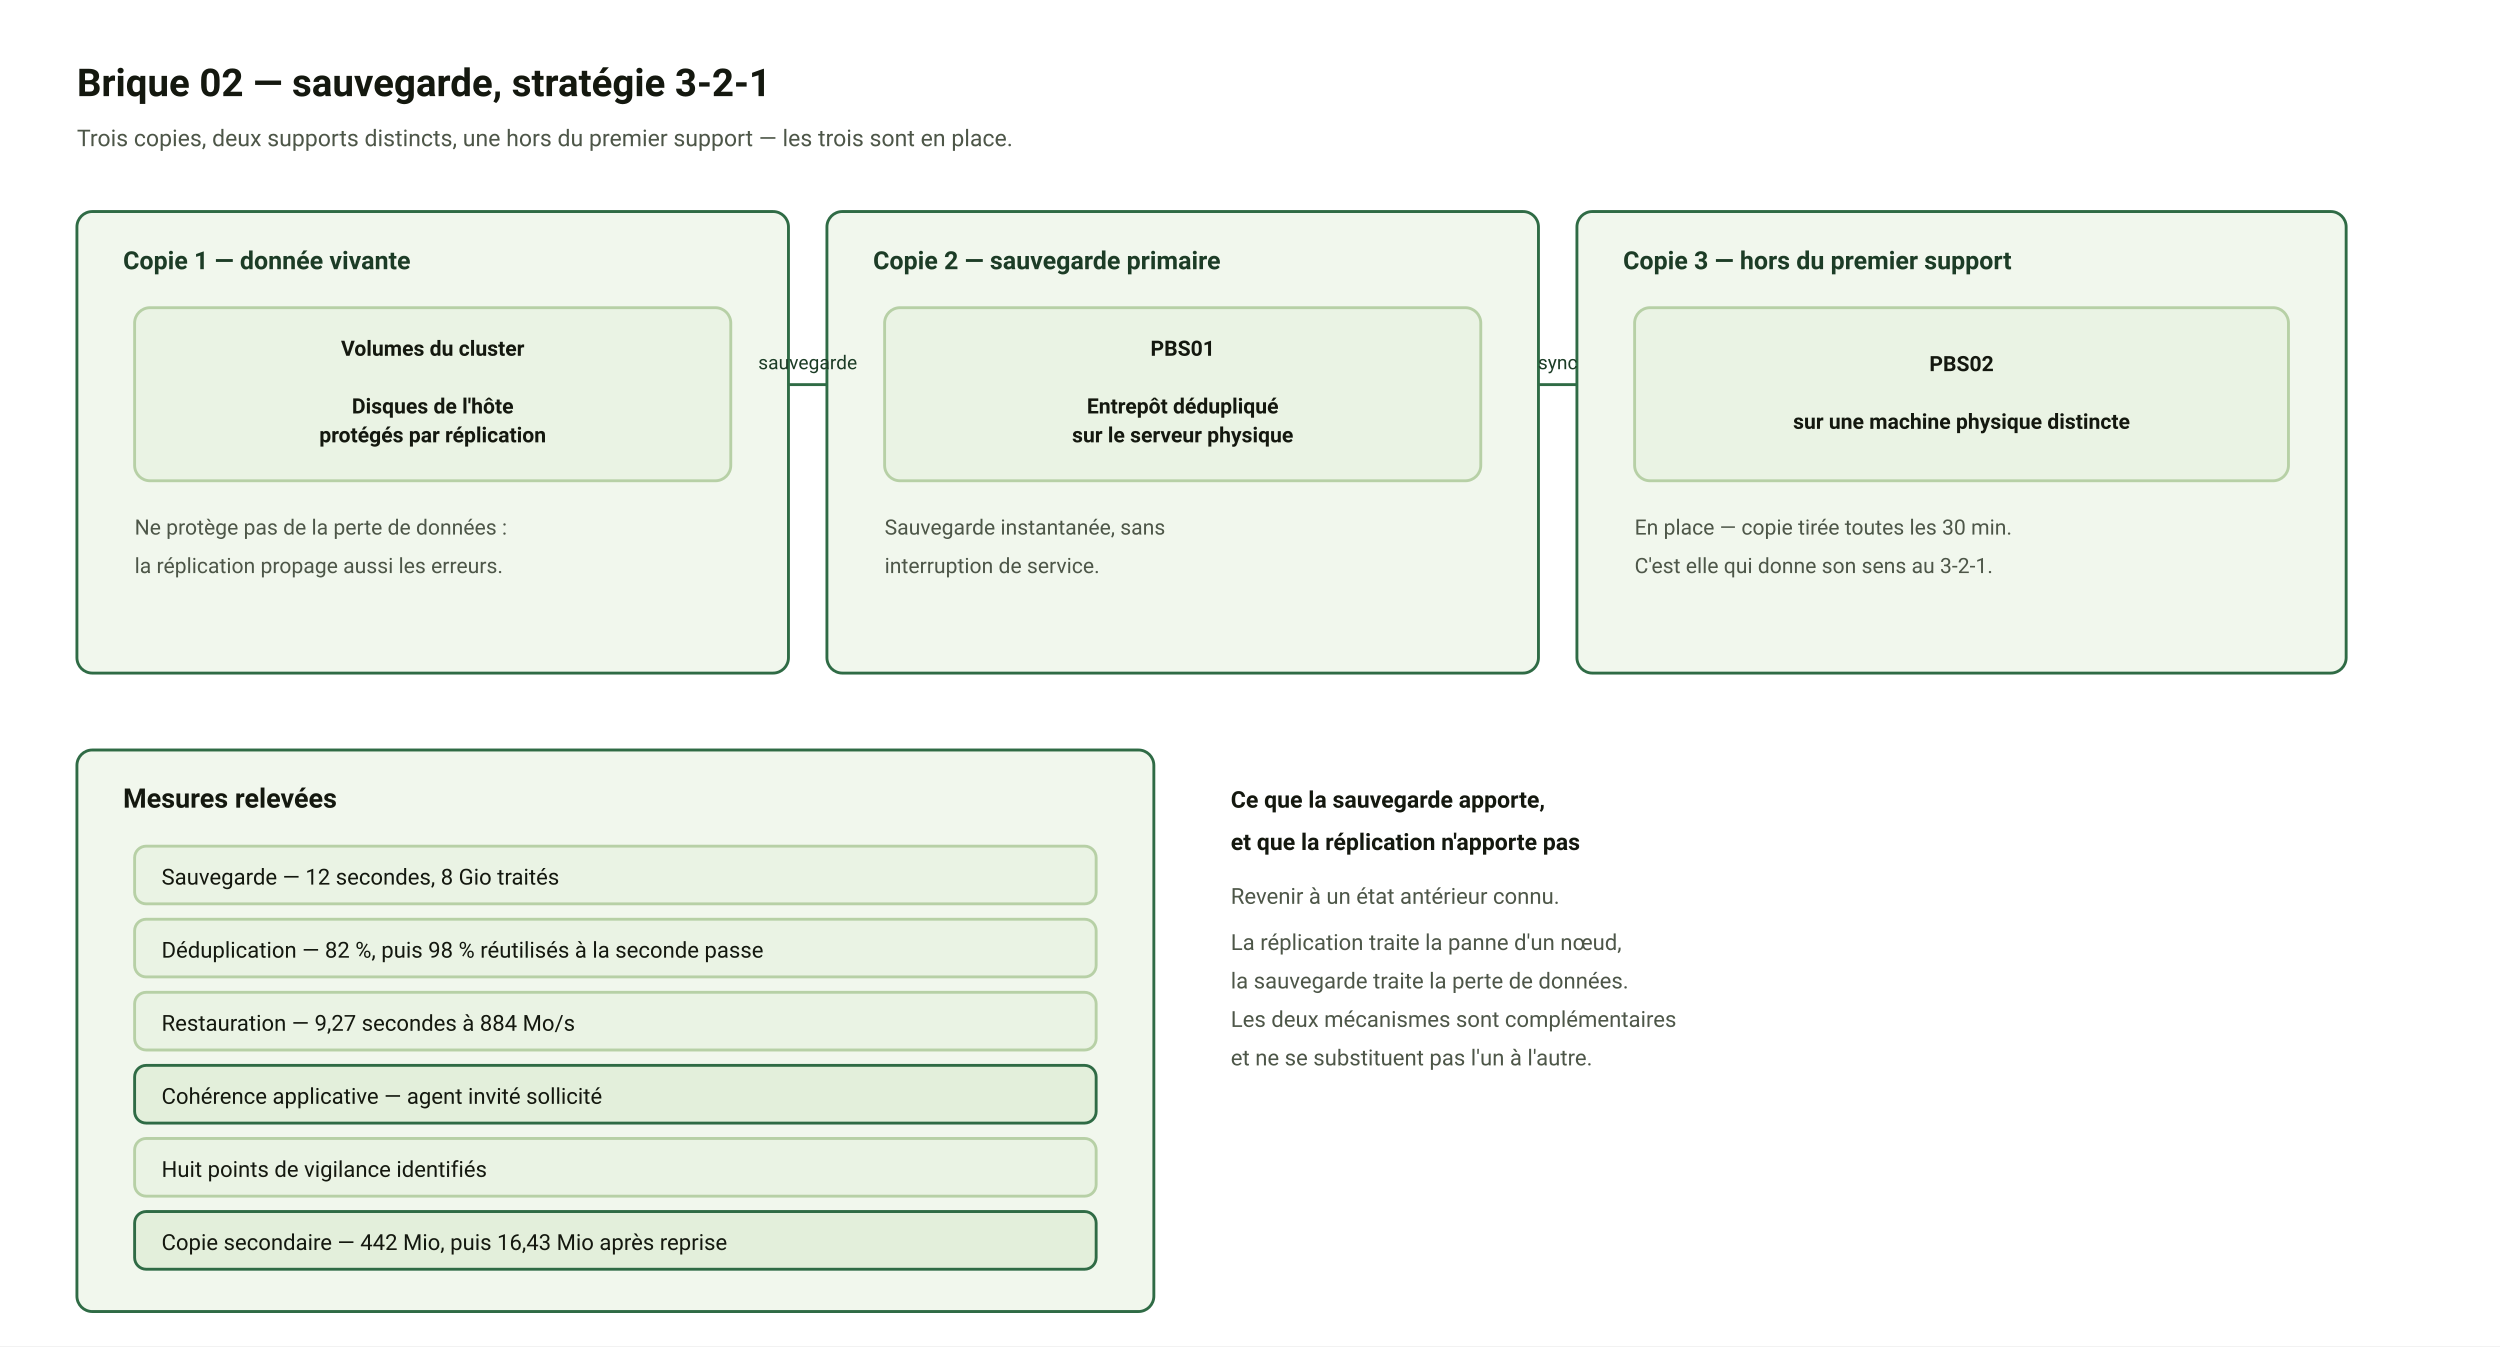
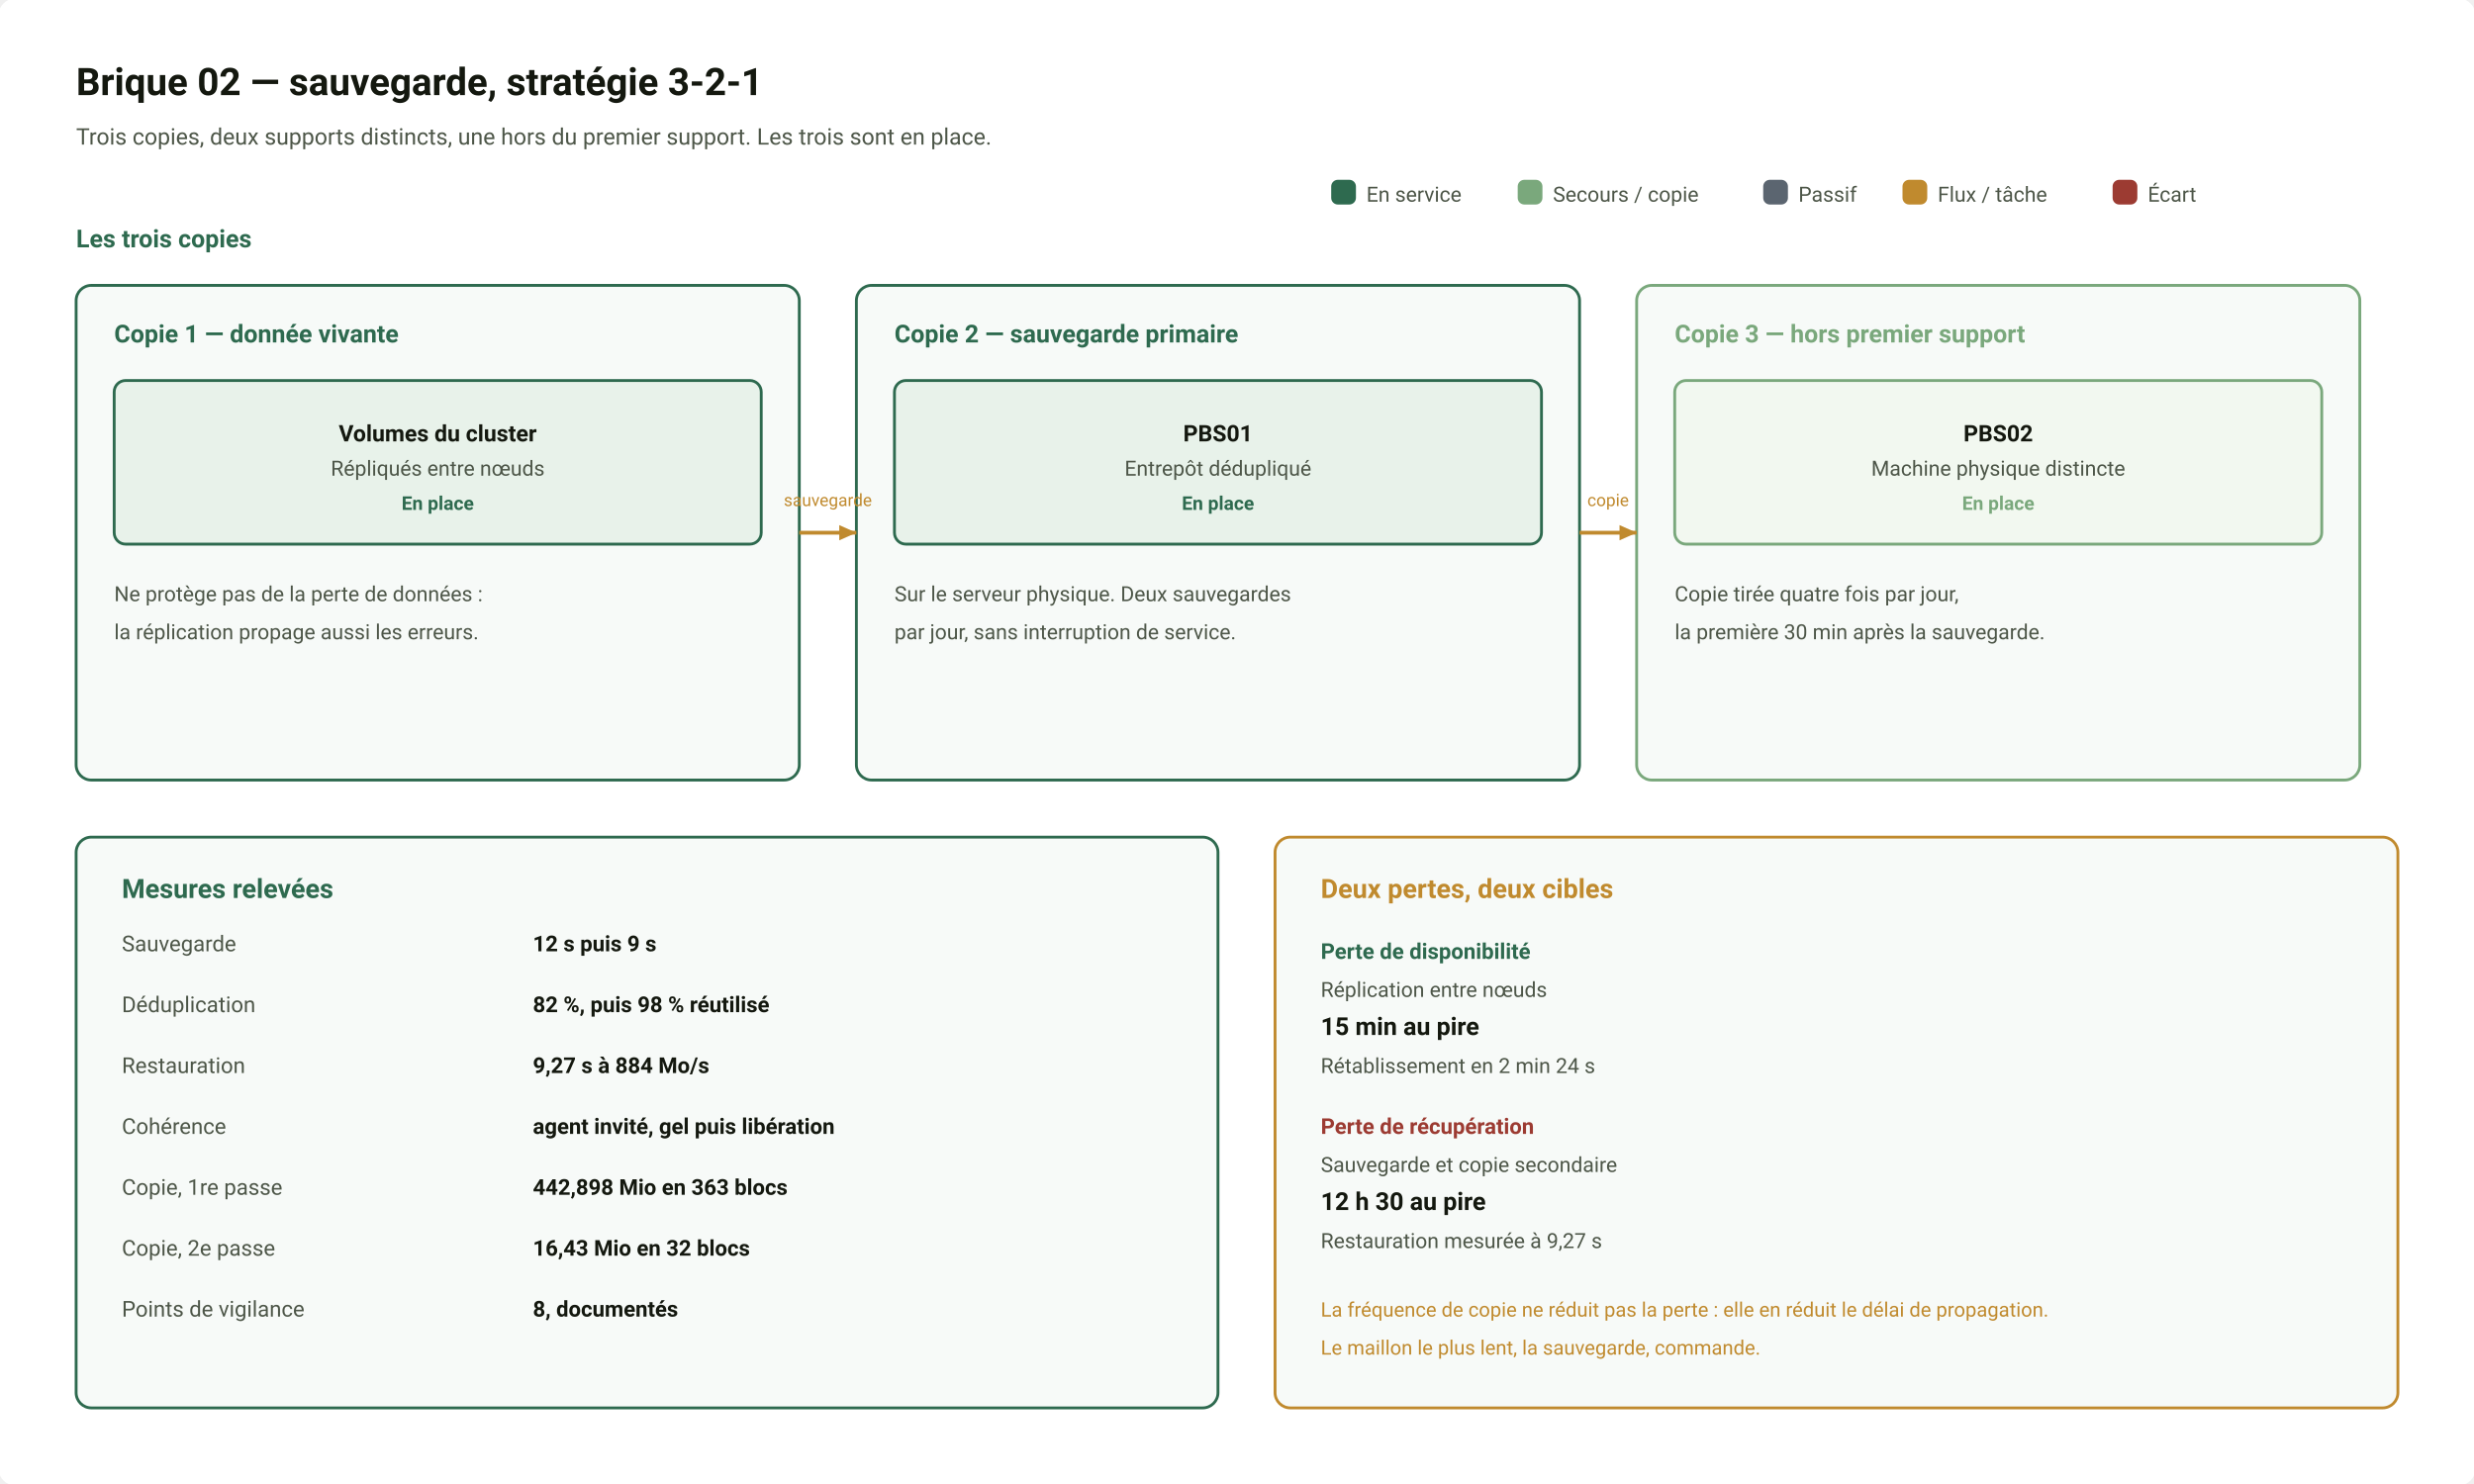
- <svg xmlns="http://www.w3.org/2000/svg" width="1300" height="700" viewBox="0 0 1300 700">
-   <rect width="1300" height="700" fill="#ffffff" />
+ <svg xmlns="http://www.w3.org/2000/svg" width="1300" height="780" viewBox="0 0 1300 780">
+   <rect x="0" y="0" width="1300" height="780" rx="8" fill="#ffffff" stroke="#ffffff" stroke-width="1.5" />
  <text x="40" y="50" font-size="20" fill="#14180f" font-family="-apple-system,BlinkMacSystemFont,Segoe UI,Roboto,Arial,sans-serif" font-weight="bold" text-anchor="start">Brique 02 — sauvegarde, stratégie 3-2-1</text>
-   <text x="40" y="76" font-size="12" fill="#4d5648" font-family="-apple-system,BlinkMacSystemFont,Segoe UI,Roboto,Arial,sans-serif" font-weight="normal" text-anchor="start">Trois copies, deux supports distincts, une hors du premier support — les trois sont en place.</text>
-   <rect x="40" y="110" width="370" height="240" rx="8" fill="#f1f7ed" stroke="#2f6b45" stroke-width="1.5" />
-   <text x="64" y="140" font-size="13" fill="#1c3c26" font-family="-apple-system,BlinkMacSystemFont,Segoe UI,Roboto,Arial,sans-serif" font-weight="bold" text-anchor="start">Copie 1 — donnée vivante</text>
-   <rect x="70" y="160" width="310" height="90" rx="8" fill="#eaf3e4" stroke="#b7d0a6" stroke-width="1.5" />
-   <text x="225.0" y="185" font-size="11" fill="#14180f" font-family="-apple-system,BlinkMacSystemFont,Segoe UI,Roboto,Arial,sans-serif" font-weight="bold" text-anchor="middle">Volumes du cluster</text>
-   <text x="225.0" y="200" font-size="11" fill="#14180f" font-family="-apple-system,BlinkMacSystemFont,Segoe UI,Roboto,Arial,sans-serif" font-weight="bold" text-anchor="middle" />
-   <text x="225.0" y="215" font-size="11" fill="#14180f" font-family="-apple-system,BlinkMacSystemFont,Segoe UI,Roboto,Arial,sans-serif" font-weight="bold" text-anchor="middle">Disques de l'hôte</text>
-   <text x="225.0" y="230" font-size="11" fill="#14180f" font-family="-apple-system,BlinkMacSystemFont,Segoe UI,Roboto,Arial,sans-serif" font-weight="bold" text-anchor="middle">protégés par réplication</text>
-   <text x="70" y="278" font-size="11" fill="#4d5648" font-family="-apple-system,BlinkMacSystemFont,Segoe UI,Roboto,Arial,sans-serif" font-weight="normal" text-anchor="start">Ne protège pas de la perte de données :</text>
-   <text x="70" y="298" font-size="11" fill="#4d5648" font-family="-apple-system,BlinkMacSystemFont,Segoe UI,Roboto,Arial,sans-serif" font-weight="normal" text-anchor="start">la réplication propage aussi les erreurs.</text>
-   <rect x="430" y="110" width="370" height="240" rx="8" fill="#f1f7ed" stroke="#2f6b45" stroke-width="1.5" />
-   <text x="454" y="140" font-size="13" fill="#1c3c26" font-family="-apple-system,BlinkMacSystemFont,Segoe UI,Roboto,Arial,sans-serif" font-weight="bold" text-anchor="start">Copie 2 — sauvegarde primaire</text>
-   <rect x="460" y="160" width="310" height="90" rx="8" fill="#eaf3e4" stroke="#b7d0a6" stroke-width="1.5" />
-   <text x="615.0" y="185" font-size="11" fill="#14180f" font-family="-apple-system,BlinkMacSystemFont,Segoe UI,Roboto,Arial,sans-serif" font-weight="bold" text-anchor="middle">PBS01</text>
-   <text x="615.0" y="200" font-size="11" fill="#14180f" font-family="-apple-system,BlinkMacSystemFont,Segoe UI,Roboto,Arial,sans-serif" font-weight="bold" text-anchor="middle" />
-   <text x="615.0" y="215" font-size="11" fill="#14180f" font-family="-apple-system,BlinkMacSystemFont,Segoe UI,Roboto,Arial,sans-serif" font-weight="bold" text-anchor="middle">Entrepôt dédupliqué</text>
-   <text x="615.0" y="230" font-size="11" fill="#14180f" font-family="-apple-system,BlinkMacSystemFont,Segoe UI,Roboto,Arial,sans-serif" font-weight="bold" text-anchor="middle">sur le serveur physique</text>
-   <text x="460" y="278" font-size="11" fill="#4d5648" font-family="-apple-system,BlinkMacSystemFont,Segoe UI,Roboto,Arial,sans-serif" font-weight="normal" text-anchor="start">Sauvegarde instantanée, sans</text>
-   <text x="460" y="298" font-size="11" fill="#4d5648" font-family="-apple-system,BlinkMacSystemFont,Segoe UI,Roboto,Arial,sans-serif" font-weight="normal" text-anchor="start">interruption de service.</text>
-   <rect x="820" y="110" width="400" height="240" rx="8" fill="#f1f7ed" stroke="#2f6b45" stroke-width="1.5" />
-   <text x="844" y="140" font-size="13" fill="#1c3c26" font-family="-apple-system,BlinkMacSystemFont,Segoe UI,Roboto,Arial,sans-serif" font-weight="bold" text-anchor="start">Copie 3 — hors du premier support</text>
-   <rect x="850" y="160" width="340" height="90" rx="8" fill="#eaf3e4" stroke="#b7d0a6" stroke-width="1.5" />
-   <text x="1020.0" y="193" font-size="11" fill="#14180f" font-family="-apple-system,BlinkMacSystemFont,Segoe UI,Roboto,Arial,sans-serif" font-weight="bold" text-anchor="middle">PBS02</text>
-   <text x="1020.0" y="208" font-size="11" fill="#14180f" font-family="-apple-system,BlinkMacSystemFont,Segoe UI,Roboto,Arial,sans-serif" font-weight="bold" text-anchor="middle" />
-   <text x="1020.0" y="223" font-size="11" fill="#14180f" font-family="-apple-system,BlinkMacSystemFont,Segoe UI,Roboto,Arial,sans-serif" font-weight="bold" text-anchor="middle">sur une machine physique distincte</text>
-   <text x="850" y="278" font-size="11" fill="#4d5648" font-family="-apple-system,BlinkMacSystemFont,Segoe UI,Roboto,Arial,sans-serif" font-weight="normal" text-anchor="start">En place — copie tirée toutes les 30 min.</text>
-   <text x="850" y="298" font-size="11" fill="#4d5648" font-family="-apple-system,BlinkMacSystemFont,Segoe UI,Roboto,Arial,sans-serif" font-weight="normal" text-anchor="start">C'est elle qui donne son sens au 3-2-1.</text>
-   <line x1="410" y1="200" x2="430" y2="200" stroke="#2f6b45" stroke-width="1.5" />
-   <text x="420" y="192" font-size="10" fill="#1c3c26" font-family="-apple-system,BlinkMacSystemFont,Segoe UI,Roboto,Arial,sans-serif" font-weight="normal" text-anchor="middle">sauvegarde</text>
-   <line x1="800" y1="200" x2="820" y2="200" stroke="#2f6b45" stroke-width="1.5" />
-   <text x="810" y="192" font-size="10" fill="#1c3c26" font-family="-apple-system,BlinkMacSystemFont,Segoe UI,Roboto,Arial,sans-serif" font-weight="normal" text-anchor="middle">sync</text>
-   <rect x="40" y="390" width="560" height="292" rx="8" fill="#f1f7ed" stroke="#2f6b45" stroke-width="1.5" />
-   <text x="64" y="420" font-size="14" fill="#14180f" font-family="-apple-system,BlinkMacSystemFont,Segoe UI,Roboto,Arial,sans-serif" font-weight="bold" text-anchor="start">Mesures relevées</text>
-   <rect x="70" y="440" width="500" height="30" rx="6" fill="#eaf3e4" stroke="#b7d0a6" stroke-width="1.5" />
-   <text x="84" y="460" font-size="11.5" fill="#14180f" font-family="-apple-system,BlinkMacSystemFont,Segoe UI,Roboto,Arial,sans-serif" font-weight="normal" text-anchor="start">Sauvegarde — 12 secondes, 8 Gio traités</text>
-   <rect x="70" y="478" width="500" height="30" rx="6" fill="#eaf3e4" stroke="#b7d0a6" stroke-width="1.5" />
-   <text x="84" y="498" font-size="11.5" fill="#14180f" font-family="-apple-system,BlinkMacSystemFont,Segoe UI,Roboto,Arial,sans-serif" font-weight="normal" text-anchor="start">Déduplication — 82 %, puis 98 % réutilisés à la seconde passe</text>
-   <rect x="70" y="516" width="500" height="30" rx="6" fill="#eaf3e4" stroke="#b7d0a6" stroke-width="1.5" />
-   <text x="84" y="536" font-size="11.5" fill="#14180f" font-family="-apple-system,BlinkMacSystemFont,Segoe UI,Roboto,Arial,sans-serif" font-weight="normal" text-anchor="start">Restauration — 9,27 secondes à 884 Mo/s</text>
-   <rect x="70" y="554" width="500" height="30" rx="6" fill="#e3efdb" stroke="#2f6b45" stroke-width="1.5" />
-   <text x="84" y="574" font-size="11.5" fill="#14180f" font-family="-apple-system,BlinkMacSystemFont,Segoe UI,Roboto,Arial,sans-serif" font-weight="normal" text-anchor="start">Cohérence applicative — agent invité sollicité</text>
-   <rect x="70" y="592" width="500" height="30" rx="6" fill="#eaf3e4" stroke="#b7d0a6" stroke-width="1.5" />
-   <text x="84" y="612" font-size="11.5" fill="#14180f" font-family="-apple-system,BlinkMacSystemFont,Segoe UI,Roboto,Arial,sans-serif" font-weight="normal" text-anchor="start">Huit points de vigilance identifiés</text>
-   <rect x="70" y="630" width="500" height="30" rx="6" fill="#e3efdb" stroke="#2f6b45" stroke-width="1.5" />
-   <text x="84" y="650" font-size="11.5" fill="#14180f" font-family="-apple-system,BlinkMacSystemFont,Segoe UI,Roboto,Arial,sans-serif" font-weight="normal" text-anchor="start">Copie secondaire — 442 Mio, puis 16,43 Mio après reprise</text>
-   <text x="640" y="420" font-size="12" fill="#14180f" font-family="-apple-system,BlinkMacSystemFont,Segoe UI,Roboto,Arial,sans-serif" font-weight="bold" text-anchor="start">Ce que la sauvegarde apporte,</text>
-   <text x="640" y="442" font-size="12" fill="#14180f" font-family="-apple-system,BlinkMacSystemFont,Segoe UI,Roboto,Arial,sans-serif" font-weight="bold" text-anchor="start">et que la réplication n'apporte pas</text>
-   <text x="640" y="470" font-size="11.5" fill="#4d5648" font-family="-apple-system,BlinkMacSystemFont,Segoe UI,Roboto,Arial,sans-serif" font-weight="normal" text-anchor="start">Revenir à un état antérieur connu.</text>
-   <text x="640" y="494" font-size="11.5" fill="#4d5648" font-family="-apple-system,BlinkMacSystemFont,Segoe UI,Roboto,Arial,sans-serif" font-weight="normal" text-anchor="start">La réplication traite la panne d'un nœud,</text>
-   <text x="640" y="514" font-size="11.5" fill="#4d5648" font-family="-apple-system,BlinkMacSystemFont,Segoe UI,Roboto,Arial,sans-serif" font-weight="normal" text-anchor="start">la sauvegarde traite la perte de données.</text>
-   <text x="640" y="534" font-size="11.5" fill="#4d5648" font-family="-apple-system,BlinkMacSystemFont,Segoe UI,Roboto,Arial,sans-serif" font-weight="normal" text-anchor="start">Les deux mécanismes sont complémentaires</text>
-   <text x="640" y="554" font-size="11.5" fill="#4d5648" font-family="-apple-system,BlinkMacSystemFont,Segoe UI,Roboto,Arial,sans-serif" font-weight="normal" text-anchor="start">et ne se substituent pas l'un à l'autre.</text>
+   <text x="40" y="76" font-size="12" fill="#4d5648" font-family="-apple-system,BlinkMacSystemFont,Segoe UI,Roboto,Arial,sans-serif" font-weight="normal" text-anchor="start">Trois copies, deux supports distincts, une hors du premier support. Les trois sont en place.</text>
+   <rect x="700" y="95" width="12" height="12" rx="3" fill="#2e6a4f" stroke="#2e6a4f" stroke-width="1" />
+   <text x="718" y="106" font-size="11" fill="#4d5648" font-family="-apple-system,BlinkMacSystemFont,Segoe UI,Roboto,Arial,sans-serif" font-weight="normal" text-anchor="start">En service</text>
+   <rect x="798.0" y="95" width="12" height="12" rx="3" fill="#7aa87c" stroke="#7aa87c" stroke-width="1" />
+   <text x="816.0" y="106" font-size="11" fill="#4d5648" font-family="-apple-system,BlinkMacSystemFont,Segoe UI,Roboto,Arial,sans-serif" font-weight="normal" text-anchor="start">Secours / copie</text>
+   <rect x="927.0" y="95" width="12" height="12" rx="3" fill="#5b6570" stroke="#5b6570" stroke-width="1" />
+   <text x="945.0" y="106" font-size="11" fill="#4d5648" font-family="-apple-system,BlinkMacSystemFont,Segoe UI,Roboto,Arial,sans-serif" font-weight="normal" text-anchor="start">Passif</text>
+   <rect x="1000.2" y="95" width="12" height="12" rx="3" fill="#c08a2e" stroke="#c08a2e" stroke-width="1" />
+   <text x="1018.2" y="106" font-size="11" fill="#4d5648" font-family="-apple-system,BlinkMacSystemFont,Segoe UI,Roboto,Arial,sans-serif" font-weight="normal" text-anchor="start">Flux / tâche</text>
+   <rect x="1110.6" y="95" width="12" height="12" rx="3" fill="#9c3b32" stroke="#9c3b32" stroke-width="1" />
+   <text x="1128.6" y="106" font-size="11" fill="#4d5648" font-family="-apple-system,BlinkMacSystemFont,Segoe UI,Roboto,Arial,sans-serif" font-weight="normal" text-anchor="start">Écart</text>
+   <text x="40" y="130" font-size="13" fill="#2e6a4f" font-family="-apple-system,BlinkMacSystemFont,Segoe UI,Roboto,Arial,sans-serif" font-weight="bold" text-anchor="start">Les trois copies</text>
+   <rect x="40" y="150" width="380" height="260" rx="8" fill="#f7faf8" stroke="#2e6a4f" stroke-width="1.5" />
+   <text x="60" y="180" font-size="13" fill="#2e6a4f" font-family="-apple-system,BlinkMacSystemFont,Segoe UI,Roboto,Arial,sans-serif" font-weight="bold" text-anchor="start">Copie 1 — donnée vivante</text>
+   <rect x="60" y="200" width="340" height="86" rx="6" fill="#e8f2ea" stroke="#2e6a4f" stroke-width="1.5" />
+   <text x="230" y="232" font-size="12" fill="#14180f" font-family="-apple-system,BlinkMacSystemFont,Segoe UI,Roboto,Arial,sans-serif" font-weight="bold" text-anchor="middle">Volumes du cluster</text>
+   <text x="230" y="250" font-size="11" fill="#4d5648" font-family="-apple-system,BlinkMacSystemFont,Segoe UI,Roboto,Arial,sans-serif" font-weight="normal" text-anchor="middle">Répliqués entre nœuds</text>
+   <text x="230" y="268" font-size="10" fill="#2e6a4f" font-family="-apple-system,BlinkMacSystemFont,Segoe UI,Roboto,Arial,sans-serif" font-weight="bold" text-anchor="middle">En place</text>
+   <text x="60" y="316" font-size="11" fill="#4d5648" font-family="-apple-system,BlinkMacSystemFont,Segoe UI,Roboto,Arial,sans-serif" font-weight="normal" text-anchor="start">Ne protège pas de la perte de données :</text>
+   <text x="60" y="336" font-size="11" fill="#4d5648" font-family="-apple-system,BlinkMacSystemFont,Segoe UI,Roboto,Arial,sans-serif" font-weight="normal" text-anchor="start">la réplication propage aussi les erreurs.</text>
+   <rect x="450" y="150" width="380" height="260" rx="8" fill="#f7faf8" stroke="#2e6a4f" stroke-width="1.5" />
+   <text x="470" y="180" font-size="13" fill="#2e6a4f" font-family="-apple-system,BlinkMacSystemFont,Segoe UI,Roboto,Arial,sans-serif" font-weight="bold" text-anchor="start">Copie 2 — sauvegarde primaire</text>
+   <rect x="470" y="200" width="340" height="86" rx="6" fill="#e8f2ea" stroke="#2e6a4f" stroke-width="1.5" />
+   <text x="640" y="232" font-size="12" fill="#14180f" font-family="-apple-system,BlinkMacSystemFont,Segoe UI,Roboto,Arial,sans-serif" font-weight="bold" text-anchor="middle">PBS01</text>
+   <text x="640" y="250" font-size="11" fill="#4d5648" font-family="-apple-system,BlinkMacSystemFont,Segoe UI,Roboto,Arial,sans-serif" font-weight="normal" text-anchor="middle">Entrepôt dédupliqué</text>
+   <text x="640" y="268" font-size="10" fill="#2e6a4f" font-family="-apple-system,BlinkMacSystemFont,Segoe UI,Roboto,Arial,sans-serif" font-weight="bold" text-anchor="middle">En place</text>
+   <text x="470" y="316" font-size="11" fill="#4d5648" font-family="-apple-system,BlinkMacSystemFont,Segoe UI,Roboto,Arial,sans-serif" font-weight="normal" text-anchor="start">Sur le serveur physique. Deux sauvegardes</text>
+   <text x="470" y="336" font-size="11" fill="#4d5648" font-family="-apple-system,BlinkMacSystemFont,Segoe UI,Roboto,Arial,sans-serif" font-weight="normal" text-anchor="start">par jour, sans interruption de service.</text>
+   <rect x="860" y="150" width="380" height="260" rx="8" fill="#f7faf8" stroke="#7aa87c" stroke-width="1.5" />
+   <text x="880" y="180" font-size="13" fill="#7aa87c" font-family="-apple-system,BlinkMacSystemFont,Segoe UI,Roboto,Arial,sans-serif" font-weight="bold" text-anchor="start">Copie 3 — hors premier support</text>
+   <rect x="880" y="200" width="340" height="86" rx="6" fill="#f2f8f0" stroke="#7aa87c" stroke-width="1.5" />
+   <text x="1050" y="232" font-size="12" fill="#14180f" font-family="-apple-system,BlinkMacSystemFont,Segoe UI,Roboto,Arial,sans-serif" font-weight="bold" text-anchor="middle">PBS02</text>
+   <text x="1050" y="250" font-size="11" fill="#4d5648" font-family="-apple-system,BlinkMacSystemFont,Segoe UI,Roboto,Arial,sans-serif" font-weight="normal" text-anchor="middle">Machine physique distincte</text>
+   <text x="1050" y="268" font-size="10" fill="#7aa87c" font-family="-apple-system,BlinkMacSystemFont,Segoe UI,Roboto,Arial,sans-serif" font-weight="bold" text-anchor="middle">En place</text>
+   <text x="880" y="316" font-size="11" fill="#4d5648" font-family="-apple-system,BlinkMacSystemFont,Segoe UI,Roboto,Arial,sans-serif" font-weight="normal" text-anchor="start">Copie tirée quatre fois par jour,</text>
+   <text x="880" y="336" font-size="11" fill="#4d5648" font-family="-apple-system,BlinkMacSystemFont,Segoe UI,Roboto,Arial,sans-serif" font-weight="normal" text-anchor="start">la première 30 min après la sauvegarde.</text>
+   <line x1="420" y1="280" x2="450" y2="280" stroke="#c08a2e" stroke-width="2" />
+   <polygon points="450,280 441,276 441,284" fill="#c08a2e" />
+   <text x="435" y="266" font-size="9" fill="#c08a2e" font-family="-apple-system,BlinkMacSystemFont,Segoe UI,Roboto,Arial,sans-serif" font-weight="normal" text-anchor="middle">sauvegarde</text>
+   <line x1="830" y1="280" x2="860" y2="280" stroke="#c08a2e" stroke-width="2" />
+   <polygon points="860,280 851,276 851,284" fill="#c08a2e" />
+   <text x="845" y="266" font-size="9" fill="#c08a2e" font-family="-apple-system,BlinkMacSystemFont,Segoe UI,Roboto,Arial,sans-serif" font-weight="normal" text-anchor="middle">copie</text>
+   <rect x="40" y="440" width="600" height="300" rx="8" fill="#f7faf8" stroke="#2e6a4f" stroke-width="1.5" />
+   <text x="64" y="472" font-size="14" fill="#2e6a4f" font-family="-apple-system,BlinkMacSystemFont,Segoe UI,Roboto,Arial,sans-serif" font-weight="bold" text-anchor="start">Mesures relevées</text>
+   <text x="64" y="500" font-size="11.5" fill="#4d5648" font-family="-apple-system,BlinkMacSystemFont,Segoe UI,Roboto,Arial,sans-serif" font-weight="normal" text-anchor="start">Sauvegarde</text>
+   <text x="280" y="500" font-size="11.5" fill="#14180f" font-family="-apple-system,BlinkMacSystemFont,Segoe UI,Roboto,Arial,sans-serif" font-weight="bold" text-anchor="start">12 s puis 9 s</text>
+   <text x="64" y="532" font-size="11.5" fill="#4d5648" font-family="-apple-system,BlinkMacSystemFont,Segoe UI,Roboto,Arial,sans-serif" font-weight="normal" text-anchor="start">Déduplication</text>
+   <text x="280" y="532" font-size="11.5" fill="#14180f" font-family="-apple-system,BlinkMacSystemFont,Segoe UI,Roboto,Arial,sans-serif" font-weight="bold" text-anchor="start">82 %, puis 98 % réutilisé</text>
+   <text x="64" y="564" font-size="11.5" fill="#4d5648" font-family="-apple-system,BlinkMacSystemFont,Segoe UI,Roboto,Arial,sans-serif" font-weight="normal" text-anchor="start">Restauration</text>
+   <text x="280" y="564" font-size="11.5" fill="#14180f" font-family="-apple-system,BlinkMacSystemFont,Segoe UI,Roboto,Arial,sans-serif" font-weight="bold" text-anchor="start">9,27 s à 884 Mo/s</text>
+   <text x="64" y="596" font-size="11.5" fill="#4d5648" font-family="-apple-system,BlinkMacSystemFont,Segoe UI,Roboto,Arial,sans-serif" font-weight="normal" text-anchor="start">Cohérence</text>
+   <text x="280" y="596" font-size="11.5" fill="#14180f" font-family="-apple-system,BlinkMacSystemFont,Segoe UI,Roboto,Arial,sans-serif" font-weight="bold" text-anchor="start">agent invité, gel puis libération</text>
+   <text x="64" y="628" font-size="11.5" fill="#4d5648" font-family="-apple-system,BlinkMacSystemFont,Segoe UI,Roboto,Arial,sans-serif" font-weight="normal" text-anchor="start">Copie, 1re passe</text>
+   <text x="280" y="628" font-size="11.5" fill="#14180f" font-family="-apple-system,BlinkMacSystemFont,Segoe UI,Roboto,Arial,sans-serif" font-weight="bold" text-anchor="start">442,898 Mio en 363 blocs</text>
+   <text x="64" y="660" font-size="11.5" fill="#4d5648" font-family="-apple-system,BlinkMacSystemFont,Segoe UI,Roboto,Arial,sans-serif" font-weight="normal" text-anchor="start">Copie, 2e passe</text>
+   <text x="280" y="660" font-size="11.5" fill="#14180f" font-family="-apple-system,BlinkMacSystemFont,Segoe UI,Roboto,Arial,sans-serif" font-weight="bold" text-anchor="start">16,43 Mio en 32 blocs</text>
+   <text x="64" y="692" font-size="11.5" fill="#4d5648" font-family="-apple-system,BlinkMacSystemFont,Segoe UI,Roboto,Arial,sans-serif" font-weight="normal" text-anchor="start">Points de vigilance</text>
+   <text x="280" y="692" font-size="11.5" fill="#14180f" font-family="-apple-system,BlinkMacSystemFont,Segoe UI,Roboto,Arial,sans-serif" font-weight="bold" text-anchor="start">8, documentés</text>
+   <rect x="670" y="440" width="590" height="300" rx="8" fill="#f7faf8" stroke="#c08a2e" stroke-width="1.5" />
+   <text x="694" y="472" font-size="14" fill="#c08a2e" font-family="-apple-system,BlinkMacSystemFont,Segoe UI,Roboto,Arial,sans-serif" font-weight="bold" text-anchor="start">Deux pertes, deux cibles</text>
+   <text x="694" y="504" font-size="11.5" fill="#2e6a4f" font-family="-apple-system,BlinkMacSystemFont,Segoe UI,Roboto,Arial,sans-serif" font-weight="bold" text-anchor="start">Perte de disponibilité</text>
+   <text x="694" y="524" font-size="11" fill="#4d5648" font-family="-apple-system,BlinkMacSystemFont,Segoe UI,Roboto,Arial,sans-serif" font-weight="normal" text-anchor="start">Réplication entre nœuds</text>
+   <text x="694" y="544" font-size="13" fill="#14180f" font-family="-apple-system,BlinkMacSystemFont,Segoe UI,Roboto,Arial,sans-serif" font-weight="bold" text-anchor="start">15 min au pire</text>
+   <text x="694" y="564" font-size="11" fill="#4d5648" font-family="-apple-system,BlinkMacSystemFont,Segoe UI,Roboto,Arial,sans-serif" font-weight="normal" text-anchor="start">Rétablissement en 2 min 24 s</text>
+   <text x="694" y="596" font-size="11.5" fill="#9c3b32" font-family="-apple-system,BlinkMacSystemFont,Segoe UI,Roboto,Arial,sans-serif" font-weight="bold" text-anchor="start">Perte de récupération</text>
+   <text x="694" y="616" font-size="11" fill="#4d5648" font-family="-apple-system,BlinkMacSystemFont,Segoe UI,Roboto,Arial,sans-serif" font-weight="normal" text-anchor="start">Sauvegarde et copie secondaire</text>
+   <text x="694" y="636" font-size="13" fill="#14180f" font-family="-apple-system,BlinkMacSystemFont,Segoe UI,Roboto,Arial,sans-serif" font-weight="bold" text-anchor="start">12 h 30 au pire</text>
+   <text x="694" y="656" font-size="11" fill="#4d5648" font-family="-apple-system,BlinkMacSystemFont,Segoe UI,Roboto,Arial,sans-serif" font-weight="normal" text-anchor="start">Restauration mesurée à 9,27 s</text>
+   <text x="694" y="692" font-size="10.5" fill="#c08a2e" font-family="-apple-system,BlinkMacSystemFont,Segoe UI,Roboto,Arial,sans-serif" font-weight="normal" text-anchor="start">La fréquence de copie ne réduit pas la perte : elle en réduit le délai de propagation.</text>
+   <text x="694" y="712" font-size="10.5" fill="#c08a2e" font-family="-apple-system,BlinkMacSystemFont,Segoe UI,Roboto,Arial,sans-serif" font-weight="normal" text-anchor="start">Le maillon le plus lent, la sauvegarde, commande.</text>
</svg>
